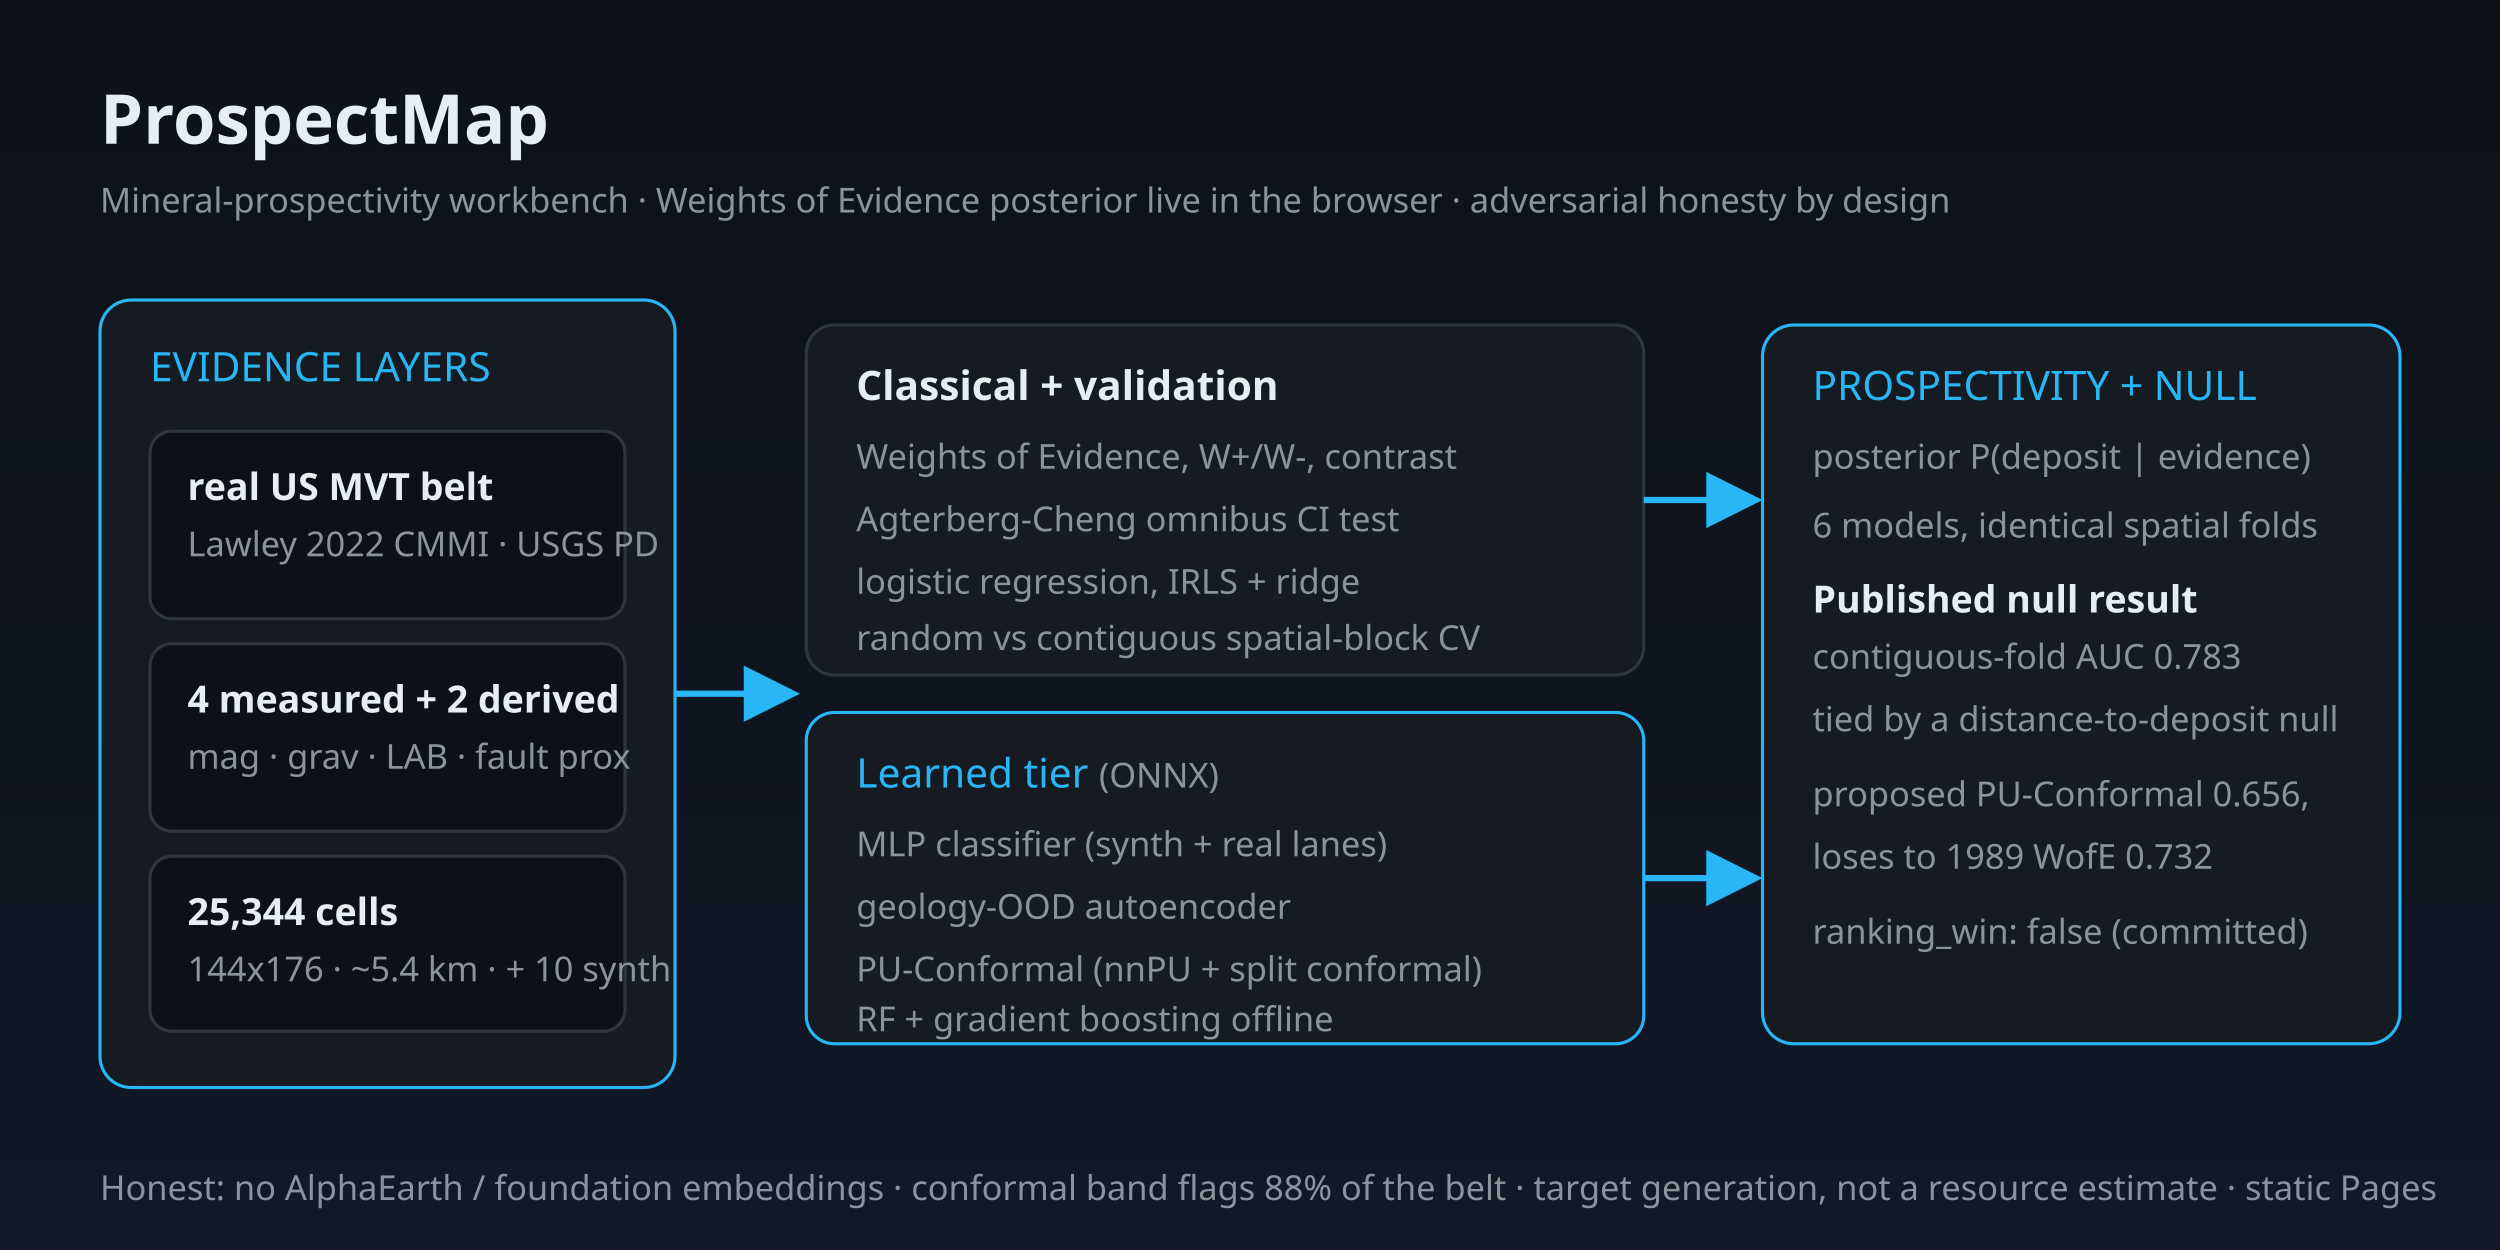
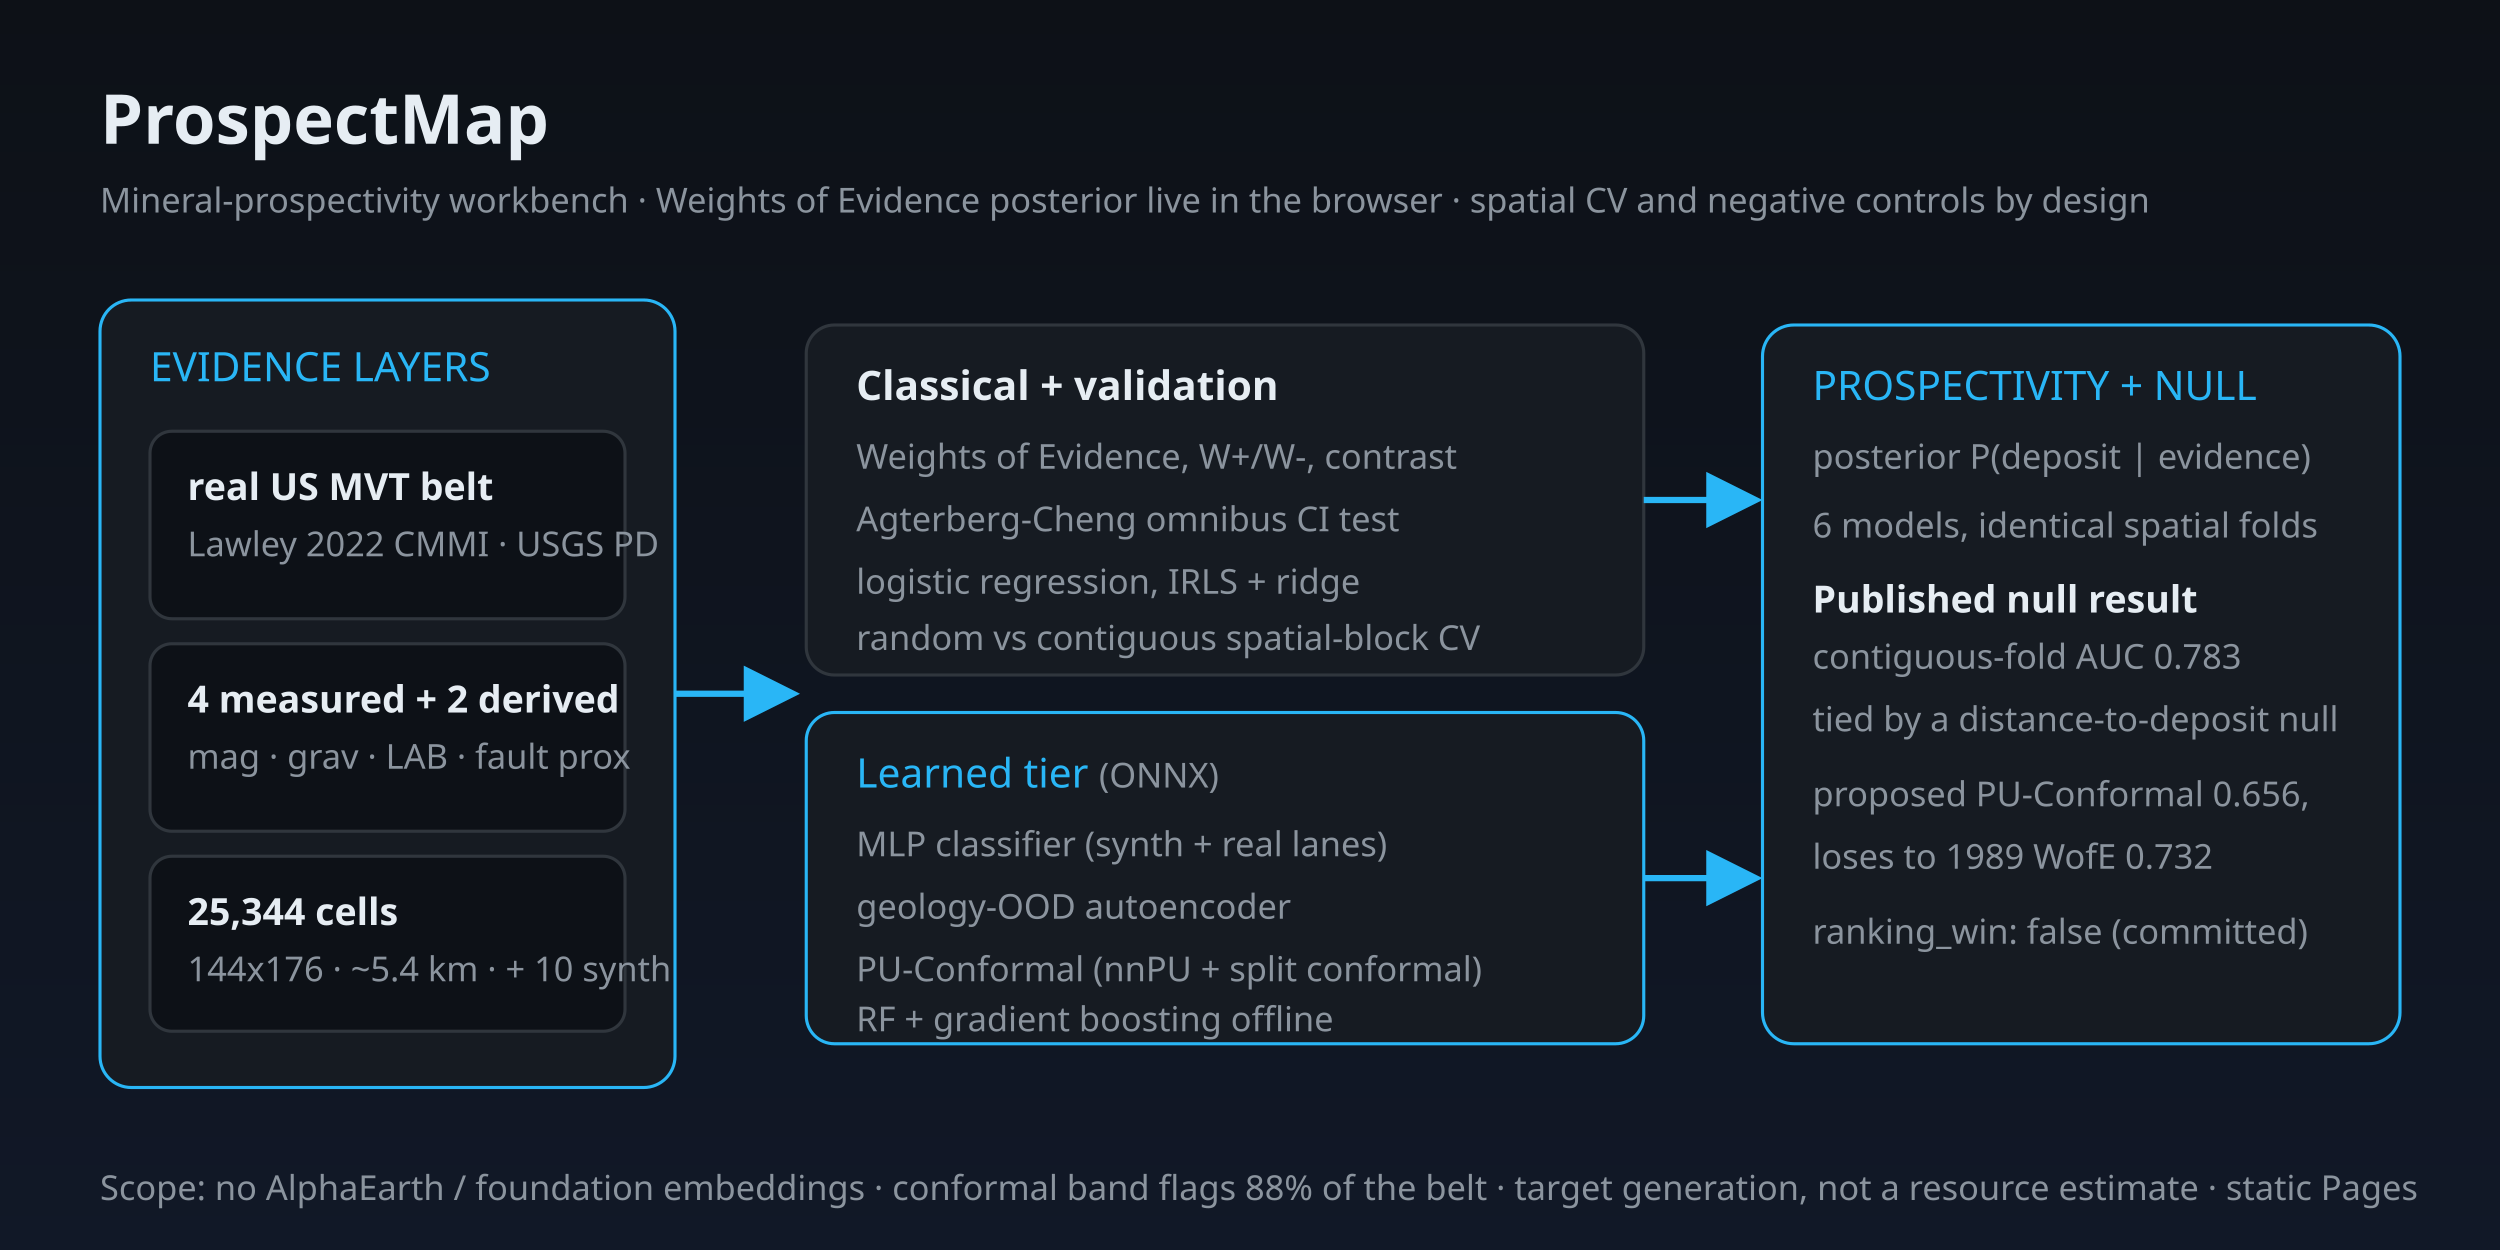
<svg xmlns="http://www.w3.org/2000/svg" viewBox="0 0 800 400" width="800" height="400" role="img" aria-label="ProspectMap: real MVT geophysical layers scored by Weights of Evidence, logistic regression and spatial cross-validation, with a published null result">
  <defs>
    <linearGradient id="pmbg" x1="0" y1="0" x2="0" y2="1">
      <stop offset="0" stop-color="#0d1117" />
      <stop offset="1" stop-color="#111827" />
    </linearGradient>
    <marker id="ar" markerWidth="9" markerHeight="9" refX="7" refY="4.5" orient="auto">
      <path d="M0 0 L9 4.5 L0 9 z" fill="#29B6F6" />
    </marker>
    <style>
      text{font-family:'Segoe UI',system-ui,sans-serif;fill:#c9d1d9}
      .t{fill:#e6edf3;font-weight:600}.a{fill:#29B6F6}.m{fill:#8b949e;font-size:11px}
      .box{fill:#161b22;stroke:#30363d;stroke-width:1}
      .acc{stroke:#29B6F6}
    </style>
  </defs>
  <rect width="800" height="400" fill="url(#pmbg)" />
  <text x="32" y="46" class="t" font-size="22">ProspectMap</text>
-   <text x="32" y="68" class="m">Mineral-prospectivity workbench · Weights of Evidence posterior live in the browser · adversarial honesty by design</text>
+   <text x="32" y="68" class="m">Mineral-prospectivity workbench · Weights of Evidence posterior live in the browser · spatial CV and negative controls by design</text>
  <rect x="32" y="96" width="184" height="252" rx="10" class="box acc" />
  <text x="48" y="122" class="a" font-size="13">EVIDENCE LAYERS</text>
  <rect x="48" y="138" width="152" height="60" rx="7" fill="#0d1117" stroke="#30363d" />
  <text x="60" y="160" class="t" font-size="12">real US MVT belt</text>
  <text x="60" y="178" class="m">Lawley 2022 CMMI · USGS PD</text>
  <rect x="48" y="206" width="152" height="60" rx="7" fill="#0d1117" stroke="#30363d" />
  <text x="60" y="228" class="t" font-size="12">4 measured + 2 derived</text>
  <text x="60" y="246" class="m">mag · grav · LAB · fault prox</text>
  <rect x="48" y="274" width="152" height="56" rx="7" fill="#0d1117" stroke="#30363d" />
  <text x="60" y="296" class="t" font-size="12">25,344 cells</text>
  <text x="60" y="314" class="m">144x176 · ~5.4 km · + 10 synth</text>
  <path d="M216 222 H252" class="acc" fill="none" stroke-width="2" marker-end="url(#ar)" />
  <rect x="258" y="104" width="268" height="112" rx="9" class="box" />
  <text x="274" y="128" class="t" font-size="13">Classical + validation</text>
  <text x="274" y="150" class="m">Weights of Evidence, W+/W-, contrast</text>
  <text x="274" y="170" class="m">Agterberg-Cheng omnibus CI test</text>
  <text x="274" y="190" class="m">logistic regression, IRLS + ridge</text>
  <text x="274" y="208" class="m">random vs contiguous spatial-block CV</text>
  <rect x="258" y="228" width="268" height="106" rx="9" class="box acc" />
  <text x="274" y="252" class="a" font-size="13">Learned tier <tspan class="m">(ONNX)</tspan>
  </text>
  <text x="274" y="274" class="m">MLP classifier (synth + real lanes)</text>
  <text x="274" y="294" class="m">geology-OOD autoencoder</text>
  <text x="274" y="314" class="m">PU-Conformal (nnPU + split conformal)</text>
  <text x="274" y="330" class="m">RF + gradient boosting offline</text>
  <path d="M526 160 H560" class="acc" fill="none" stroke-width="2" marker-end="url(#ar)" />
  <path d="M526 281 H560" class="acc" fill="none" stroke-width="2" marker-end="url(#ar)" />
  <rect x="564" y="104" width="204" height="230" rx="10" class="box acc" />
  <text x="580" y="128" class="a" font-size="13">PROSPECTIVITY + NULL</text>
  <text x="580" y="150" class="m">posterior P(deposit | evidence)</text>
  <text x="580" y="172" class="m">6 models, identical spatial folds</text>
  <text x="580" y="196" class="t" font-size="12">Published null result</text>
  <text x="580" y="214" class="m">contiguous-fold AUC 0.783</text>
  <text x="580" y="234" class="m">tied by a distance-to-deposit null</text>
  <text x="580" y="258" class="m">proposed PU-Conformal 0.656,</text>
  <text x="580" y="278" class="m">loses to 1989 WofE 0.732</text>
  <text x="580" y="302" class="m">ranking_win: false (committed)</text>
-   <text x="32" y="384" class="m">Honest: no AlphaEarth / foundation embeddings · conformal band flags 88% of the belt · target generation, not a resource estimate · static Pages</text>
+   <text x="32" y="384" class="m">Scope: no AlphaEarth / foundation embeddings · conformal band flags 88% of the belt · target generation, not a resource estimate · static Pages</text>
</svg>
